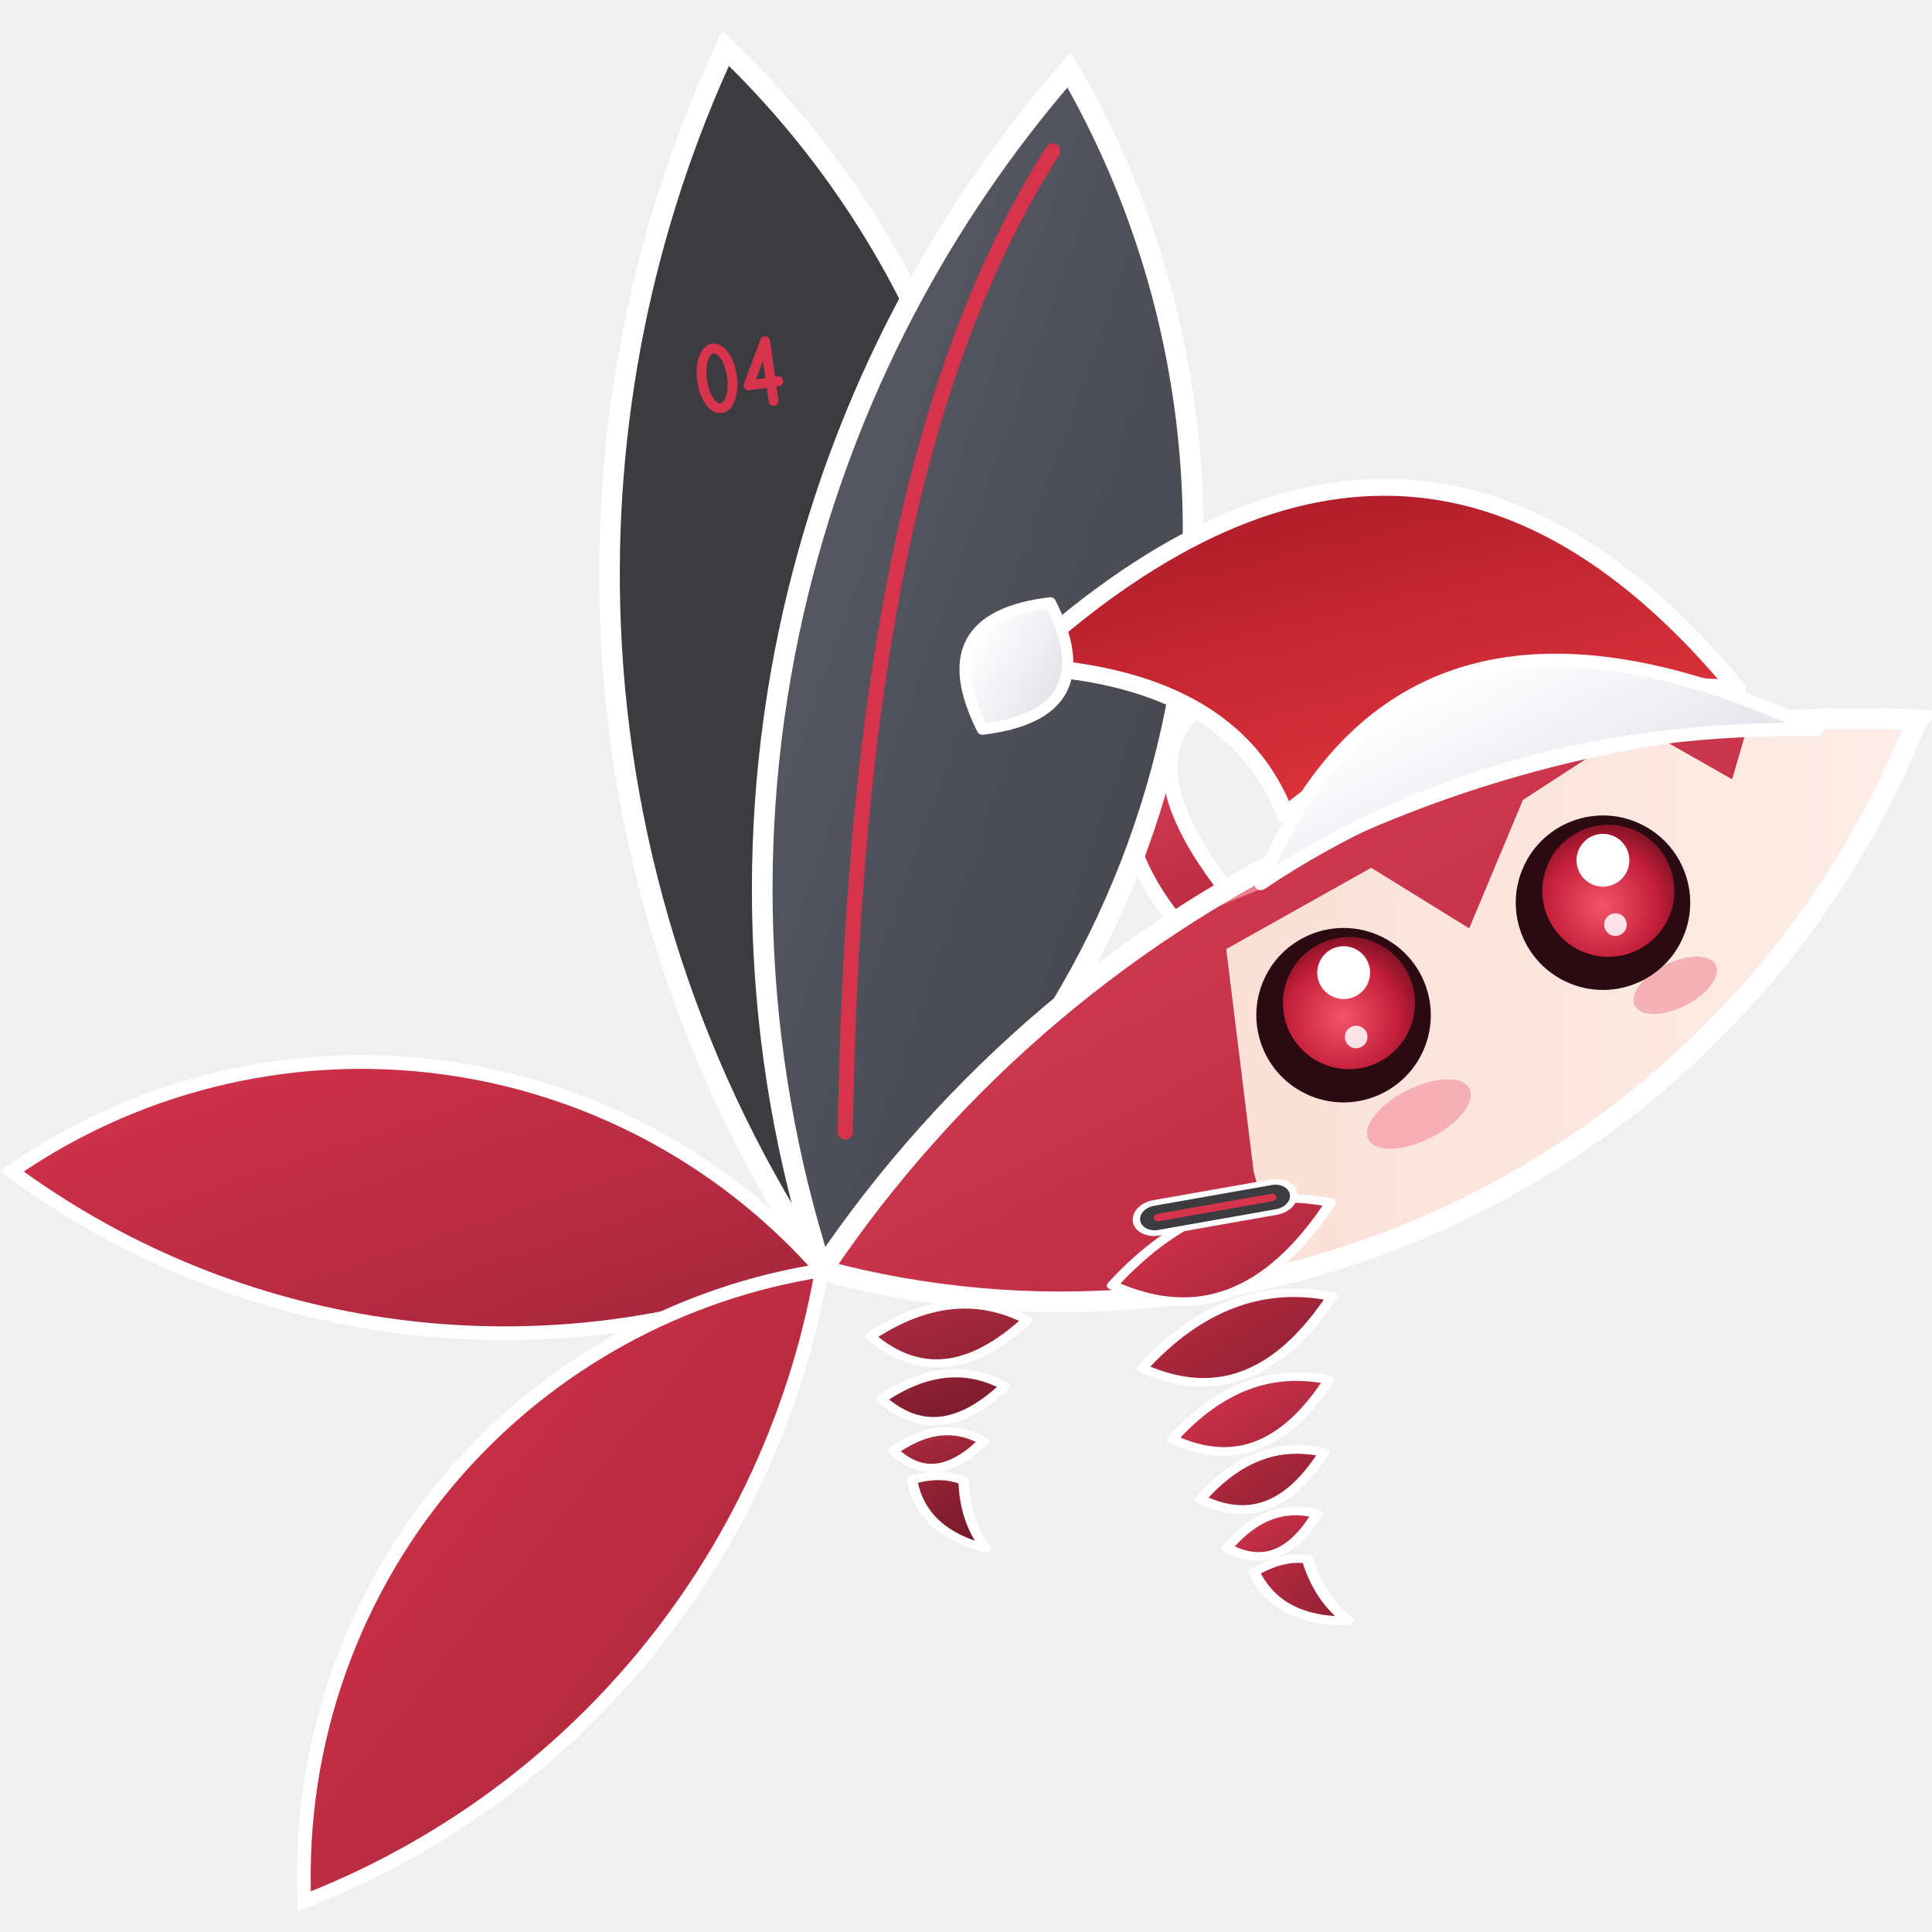
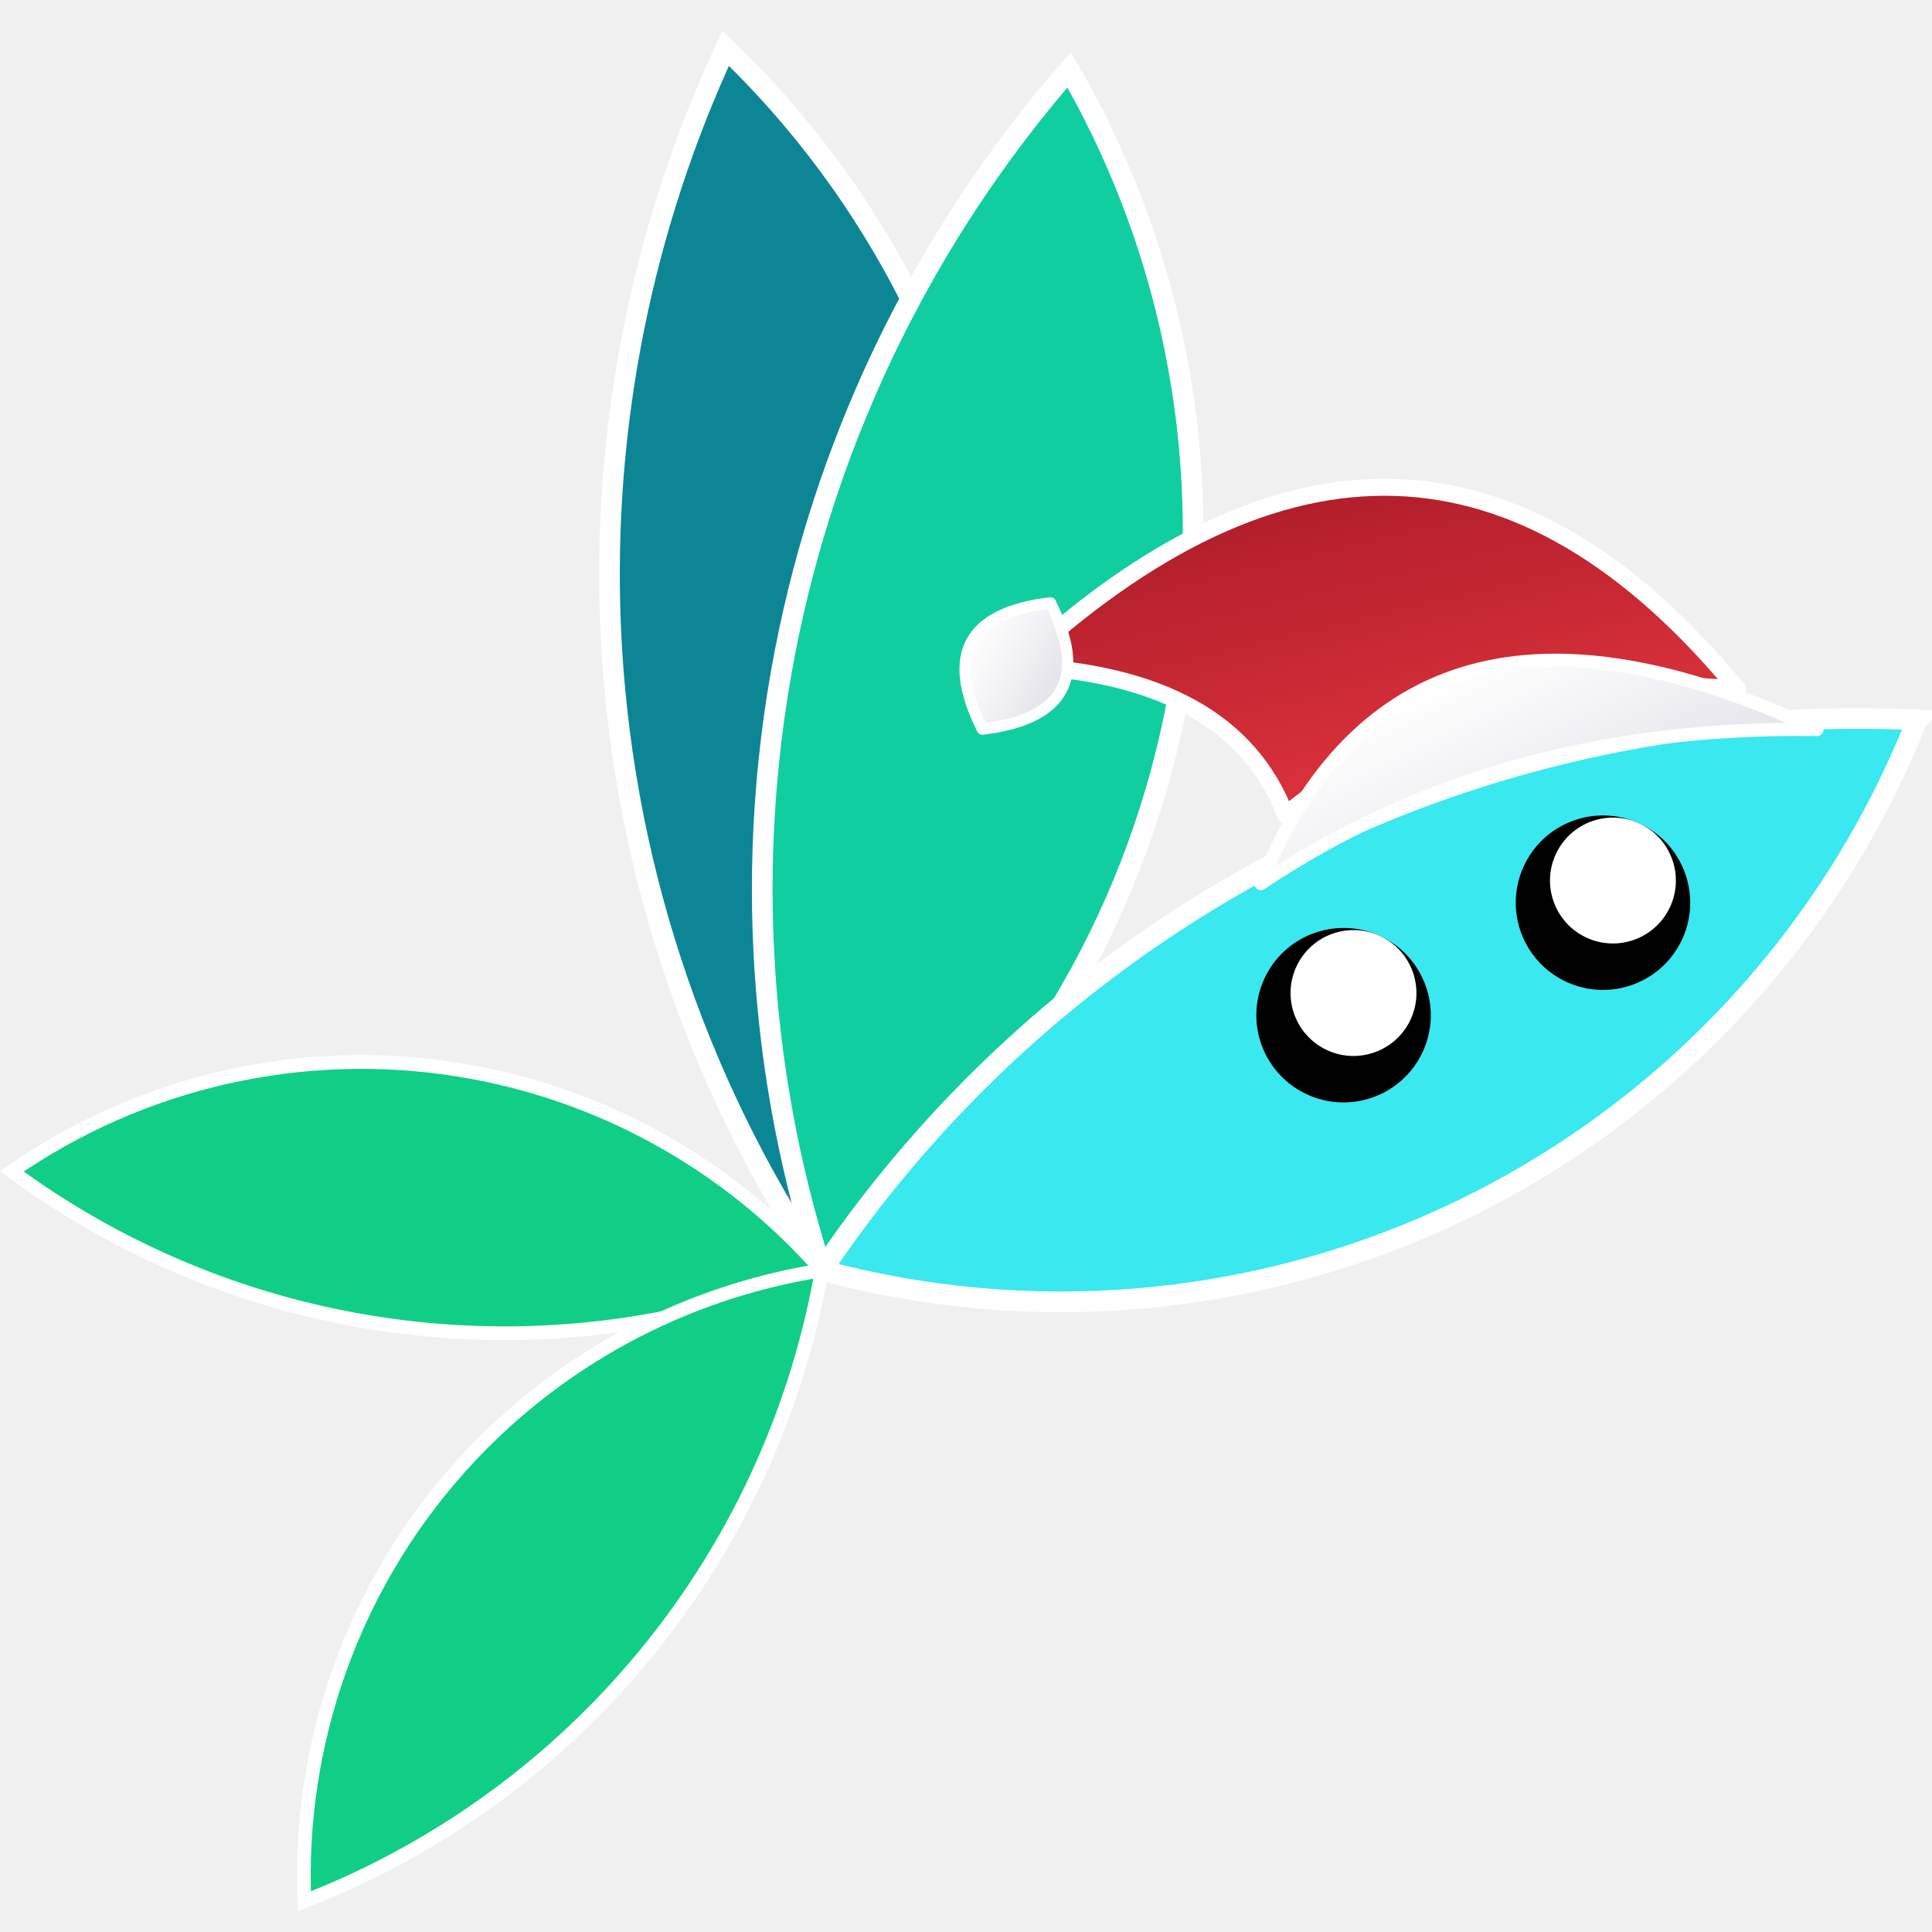
- <svg xmlns="http://www.w3.org/2000/svg" xmlns:xlink="http://www.w3.org/1999/xlink" width="512" height="512" viewBox="0 0 512 512" fill="none">
-   <defs>
-     <linearGradient id="hair" x1="0" y1="0" x2="0" y2="1">
-       <stop offset="0" stop-color="#E4485F" />
-       <stop offset="1" stop-color="#B92A41" />
+ <svg xmlns="http://www.w3.org/2000/svg" width="512" height="512" fill="none" viewBox="0 0 512 512" version="1.1" id="svg7" xml:space="preserve">
+   <defs id="defs7">
+     <linearGradient id="swatch14">
+       <stop style="stop-color:#66003b;stop-opacity:1;" offset="0" id="stop14" />
    </linearGradient>
-     <linearGradient id="tail" x1="0" y1="0" x2="1" y2="1">
-       <stop offset="0" stop-color="#D6334C" />
-       <stop offset="1" stop-color="#A3263A" />
-     </linearGradient>
-     <linearGradient id="tail-dark" x1="0" y1="0" x2="1" y2="1">
-       <stop offset="0" stop-color="#B92A41" />
-       <stop offset="1" stop-color="#8E2033" />
-     </linearGradient>
-     <linearGradient id="far" x1="0" y1="0" x2="1" y2="1">
-       <stop offset="0" stop-color="#B42C42" />
-       <stop offset="1" stop-color="#8A2032" />
-     </linearGradient>
-     <linearGradient id="far-dark" x1="0" y1="0" x2="1" y2="1">
-       <stop offset="0" stop-color="#9A2438" />
-       <stop offset="1" stop-color="#701828" />
-     </linearGradient>
-     <linearGradient id="outfit" x1="0" y1="0" x2="1" y2="1">
-       <stop offset="0" stop-color="#5E5E69" />
-       <stop offset="1" stop-color="#41414A" />
-     </linearGradient>
-     <linearGradient id="skin" x1="0" y1="0" x2="1" y2="0">
-       <stop offset="0" stop-color="#F7D9CE" />
-       <stop offset="1" stop-color="#FDEDE6" />
-     </linearGradient>
-     <radialGradient id="iris" cx="0.5" cy="0.62" r="0.6">
-       <stop offset="0" stop-color="#F2546B" />
-       <stop offset="0.7" stop-color="#C51F3A" />
-       <stop offset="1" stop-color="#8A1427" />
-     </radialGradient>
-     <path id="head" d="M 508.046,190.77 A 330.767,330.767 0 0 0 355.35,220.08 330.767,330.767 0 0 0 217.783,336.651 244.083,244.083 0 0 0 382.159,323.102 244.083,244.083 0 0 0 508.046,190.77 Z" />
-     <clipPath id="head-clip">
-       <use xlink:href="#head" />
-     </clipPath>
-     <g id="drill-turns">
-       <path id="drill-turn-0" d="M -46,31.1 Q 0,-15.6 46,8.1 Q 0,72.4 -46,31.1 Z" />
-       <path id="drill-turn-1" d="M -40,77.2 Q 0,36.8 40,57.2 Q 0,112.8 -40,77.2 Z" />
-       <path id="drill-turn-2" d="M -33,117.0 Q 0,83.2 33,100.5 Q 0,147.2 -33,117.0 Z" />
-       <path id="drill-turn-3" d="M -26,150.9 Q 0,123.6 26,137.9 Q 0,175.6 -26,150.9 Z" />
-       <path id="drill-turn-4" d="M -19,178.8 Q 0,158.0 19,169.2 Q 0,198.0 -19,178.8 Z" />
-       <path id="drill-turn-5" d="M -10,194.0 Q 2,188.0 12,192.0 Q 14,214.0 24,228.0 Q -4,222.0 -10,194.0 Z" />
-     </g>
-     <g id="drill">
-       <g stroke="#FFFFFF" stroke-width="4.5" stroke-linejoin="round">
-         <use xlink:href="#drill-turn-0" fill="url(#tail)" />
-         <use xlink:href="#drill-turn-1" fill="url(#tail-dark)" />
-         <use xlink:href="#drill-turn-2" fill="url(#tail)" />
-         <use xlink:href="#drill-turn-3" fill="url(#tail-dark)" />
-         <use xlink:href="#drill-turn-4" fill="url(#tail)" />
-         <use xlink:href="#drill-turn-5" fill="url(#tail-dark)" />
-       </g>
-       <rect x="-32" y="-8" width="64" height="16" rx="8" fill="#3B3B40" stroke="#FFFFFF" stroke-width="3" />
-       <rect x="-25" y="-2" width="50" height="4" rx="2" fill="#D6334C" />
-     </g>
-     <g id="drill-far">
-       <g stroke="#FFFFFF" stroke-width="4.5" stroke-linejoin="round">
-         <use xlink:href="#drill-turn-0" fill="url(#far)" />
-         <use xlink:href="#drill-turn-1" fill="url(#far-dark)" />
-         <use xlink:href="#drill-turn-2" fill="url(#far)" />
-         <use xlink:href="#drill-turn-3" fill="url(#far-dark)" />
-         <use xlink:href="#drill-turn-4" fill="url(#far)" />
-         <use xlink:href="#drill-turn-5" fill="url(#far-dark)" />
-       </g>
-       <rect x="-32" y="-8" width="64" height="16" rx="8" fill="#3B3B40" stroke="#FFFFFF" stroke-width="3" />
-       <rect x="-25" y="-2" width="50" height="4" rx="2" fill="#D6334C" />
-     </g>
+     <filter style="color-interpolation-filters:sRGB" id="filter11" x="-0.019" y="-0.055" width="1.038" height="1.109">
+       <feGaussianBlur in="SourceGraphic" stdDeviation="0.383" result="result3" id="feGaussianBlur9" />
+       <feComponentTransfer result="result1" in="result3" id="feComponentTransfer9">
+         <feFuncR type="discrete" tableValues="0 0.1 0.2 0.3 0.4 0.5 0.6 0.7 0.8 0.9 1" id="feFuncR9" />
+         <feFuncG type="discrete" tableValues="0 0.1 0.2 0.3 0.4 0.5 0.6 0.7 0.8 0.9 1" id="feFuncG9" />
+         <feFuncB type="discrete" tableValues="0 0.1 0.2 0.3 0.4 0.5 0.6 0.7 0.8 0.9 1" id="feFuncB9" />
+       </feComponentTransfer>
+       <feGaussianBlur result="result5" stdDeviation="0.01" id="feGaussianBlur10" />
+       <feBlend in2="result5" result="result6" mode="lighten" in="result5" id="feBlend10" />
+       <feColorMatrix in="result6" type="luminanceToAlpha" result="result2" id="feColorMatrix10" />
+       <feSpecularLighting surfaceScale="5" result="result9" specularExponent="20" in="result2" specularConstant="1" id="feSpecularLighting10">
+         <feDistantLight azimuth="180" elevation="90" id="feDistantLight10" />
+       </feSpecularLighting>
+       <feComposite in2="result6" operator="arithmetic" in="result9" k1="0.4" k3="0.7" result="result3" id="feComposite10" k2="0" k4="0" />
+       <feBlend in2="result1" in="result3" mode="normal" result="result8" id="feBlend11" />
+       <feComposite in2="SourceGraphic" in="result8" operator="in" result="result7" id="feComposite11" />
+     </filter>
  </defs>
-   <use xlink:href="#drill-far" transform="translate(256,300) rotate(5) scale(0.62,0.48)" />
-   <path transform="translate(217.8,336.7) rotate(-26.68)" fill="url(#hair)" stroke="#FFFFFF" stroke-width="4" stroke-linejoin="round" d="M 126,-38 C 110,-100 180,-126 196,-88 C 204,-68 184,-54 172,-66 C 180,-78 168,-96 150,-86 C 136,-78 138,-56 142,-38 Z" />
-   <path fill="#3B3B40" stroke="#FFFFFF" stroke-width="5.475" d="M 192.289,12.793 A 330.767,330.767 0 0 0 161.779,165.253 330.767,330.767 0 0 0 217.783,336.651 244.083,244.083 0 0 0 267.297,179.325 244.083,244.083 0 0 0 192.289,12.793 Z" />
-   <path fill="url(#outfit)" stroke="#FFFFFF" stroke-width="5.475" d="M 283.325,18.472 A 330.767,330.767 0 0 0 211.634,156.441 330.767,330.767 0 0 0 217.783,336.651 244.083,244.083 0 0 0 309.081,199.291 244.083,244.083 0 0 0 283.325,18.472 Z" />
-   <path fill="none" stroke="#D6334C" stroke-width="4" stroke-linecap="round" d="M 279,40 C 246,92 226,170 224,300" />
-   <g transform="rotate(-8 192 100) translate(186,92)" stroke="#D6334C" stroke-width="2.6" stroke-linecap="round" stroke-linejoin="round" fill="none">
-     <path transform="translate(0,0)" d="M 4,0 A 4,8 0 1 1 4,16 A 4,8 0 1 1 4,0" />
-     <path transform="translate(12,0)" d="M 6,16 L 6,0 L 0,11 L 8,11" />
-   </g>
-   <path fill="url(#tail)" stroke="#FFFFFF" stroke-width="3.644" d="M 3.133,310.419 A 220.179,220.179 0 0 0 98.556,350.501 220.179,220.179 0 0 0 217.783,336.651 162.477,162.477 0 0 0 121.701,283.526 162.477,162.477 0 0 0 3.133,310.419 Z" />
-   <path fill="url(#tail)" stroke="#FFFFFF" stroke-width="3.644" d="M 80.651,503.856 A 220.179,220.179 0 0 0 165.612,444.749 220.179,220.179 0 0 0 217.783,336.651 162.477,162.477 0 0 0 121.455,389.328 162.477,162.477 0 0 0 80.651,503.856 Z" />
-   <use xlink:href="#head" fill="url(#skin)" />
-   <g clip-path="url(#head-clip)">
-     <g transform="translate(217.8,336.7) rotate(-26.68)">
-       <path fill="url(#hair)" d="M -40,-200 L 340,-200 L 340,-40 L 300,-36 L 274,-8 L 258,-32 L 222,-28 L 194,-4 L 178,-30 L 134,-28 L 114,28 L 102,90 L -40,90 Z" />
-       <path fill="none" stroke="#F48A9B" stroke-width="4" stroke-linecap="round" stroke-opacity="0.85" d="M 40,-30 C 70,-40 110,-44 150,-40" />
-       <ellipse cx="160" cy="34" rx="15" ry="7" fill="#F28C9C" fill-opacity="0.6" />
-       <ellipse cx="236" cy="34" rx="12" ry="6" fill="#F28C9C" fill-opacity="0.6" />
-     </g>
-   </g>
-   <use xlink:href="#head" stroke="#FFFFFF" stroke-width="5.475" />
-   <g transform="rotate(24.16529)">
-     <circle cx="434.991" cy="99.702" r="23.115" fill="#2B0A12" />
-     <circle cx="434.991" cy="96.2" r="17.5" fill="url(#iris)" />
-     <circle cx="430.4" cy="89.4" r="7" fill="#FFFFFF" />
-     <circle cx="440.4" cy="103.6" r="3" fill="#FFFFFF" fill-opacity="0.85" />
-     <circle cx="485.513" cy="44.357" r="23.115" fill="#2B0A12" />
-     <circle cx="485.513" cy="40.9" r="17.5" fill="url(#iris)" />
-     <circle cx="480.9" cy="34.1" r="7" fill="#FFFFFF" />
-     <circle cx="490.9" cy="48.3" r="3" fill="#FFFFFF" fill-opacity="0.85" />
-   </g>
-   <use xlink:href="#drill" transform="translate(322,320) rotate(-10) scale(0.66,0.5)" />
+   <path id="path1-4" style="fill:#0c8694;fill-opacity:1;stroke:#ffffff;stroke-width:5.475;stroke-dasharray:none;stroke-opacity:1" d="M 192.289,12.793 A 330.767,330.767 0 0 0 161.779,165.253 330.767,330.767 0 0 0 217.783,336.651 244.083,244.083 0 0 0 267.297,179.325 244.083,244.083 0 0 0 192.289,12.793 Z" />
+   <path id="path1-8-8" style="fill:#11cea1;fill-opacity:1;stroke:#ffffff;stroke-width:5.475;stroke-dasharray:none;stroke-opacity:1" d="M 283.325,18.472 A 330.767,330.767 0 0 0 211.634,156.441 330.767,330.767 0 0 0 217.783,336.651 244.083,244.083 0 0 0 309.081,199.291 244.083,244.083 0 0 0 283.325,18.472 Z" />
+   <path id="path1-8-8-6" style="fill:#11ce87;fill-opacity:1;stroke:#ffffff;stroke-width:3.644;stroke-dasharray:none;stroke-opacity:1" d="M 3.133,310.419 A 220.179,220.179 0 0 0 98.556,350.501 220.179,220.179 0 0 0 217.783,336.651 162.477,162.477 0 0 0 121.701,283.526 162.477,162.477 0 0 0 3.133,310.419 Z" />
+   <path id="path1-8-8-6-0" style="fill:#11ce87;fill-opacity:1;stroke:#ffffff;stroke-width:3.644;stroke-dasharray:none;stroke-opacity:1" d="M 80.651,503.856 A 220.179,220.179 0 0 0 165.612,444.749 220.179,220.179 0 0 0 217.783,336.651 162.477,162.477 0 0 0 121.455,389.328 162.477,162.477 0 0 0 80.651,503.856 Z" />
+   <path id="path1-8-4-0" style="fill:#3ae8ef;fill-opacity:1;stroke:#ffffff;stroke-width:5.475;stroke-dasharray:none;stroke-opacity:1" d="M 508.046,190.77 A 330.767,330.767 0 0 0 355.35,220.08 330.767,330.767 0 0 0 217.783,336.651 244.083,244.083 0 0 0 382.159,323.102 244.083,244.083 0 0 0 508.046,190.77 Z" />
+   <circle style="fill:#000000;fill-opacity:1;stroke:none;stroke-width:9.246;stroke-dasharray:none;stroke-opacity:1" id="path2" cx="434.991" cy="99.702" transform="rotate(24.16529)" r="23.115" />
+   <circle style="fill:#000000;fill-opacity:1;stroke:none;stroke-width:9.246;stroke-dasharray:none;stroke-opacity:1" id="path2-8" cx="485.513" cy="44.357" transform="rotate(24.16529)" r="23.115" />
+   <circle style="fill:#ffffff;fill-opacity:1;stroke:none;stroke-width:6.671;stroke-dasharray:none;stroke-opacity:1" id="path2-8-4" cx="485.513" cy="37.919" transform="rotate(24.16529)" r="16.678" />
+   <circle style="fill:#ffffff;fill-opacity:1;stroke:none;stroke-width:6.671;stroke-dasharray:none;stroke-opacity:1" id="path2-8-4-2" cx="434.991" cy="93.264" transform="rotate(24.16529)" r="16.678" />
  <g transform="translate(217.8,336.7) rotate(-26.68)">
    <defs>
      <linearGradient id="wimsy-hat-red" x1="0" y1="1" x2="0.4" y2="0">
        <stop offset="0" stop-color="#EE3B43" />
        <stop offset="1" stop-color="#B21E2B" />
      </linearGradient>
      <linearGradient id="wimsy-hat-fur" x1="0" y1="0" x2="0" y2="1">
        <stop offset="0" stop-color="#FFFFFF" />
        <stop offset="1" stop-color="#E4E2EA" />
      </linearGradient>
    </defs>
    <path fill="url(#wimsy-hat-red)" stroke="#FFFFFF" stroke-width="4.5" stroke-linejoin="round" d="M 286.0,-28.7 Q 256.0,-160.0 118.0,-120.0 Q 168.0,-92.3 164.0,-52.7 Q 225.0,-66.7 286.0,-28.7 Z" />
    <path fill="url(#wimsy-hat-fur)" stroke="#FFFFFF" stroke-width="3.5" stroke-linejoin="round" d="M 150.0,-39.4 Q 225.0,-104.8 300.0,-9.7 Q 225.0,-48.8 150.0,-39.4 Z" />
    <path fill="url(#wimsy-hat-fur)" stroke="#FFFFFF" stroke-width="3" stroke-linejoin="round" transform="translate(118.0,-120.0) rotate(-35)" d="M -19,0 Q 0,-27 19,0 Q 0,27 -19,0 Z" />
  </g>
</svg>
